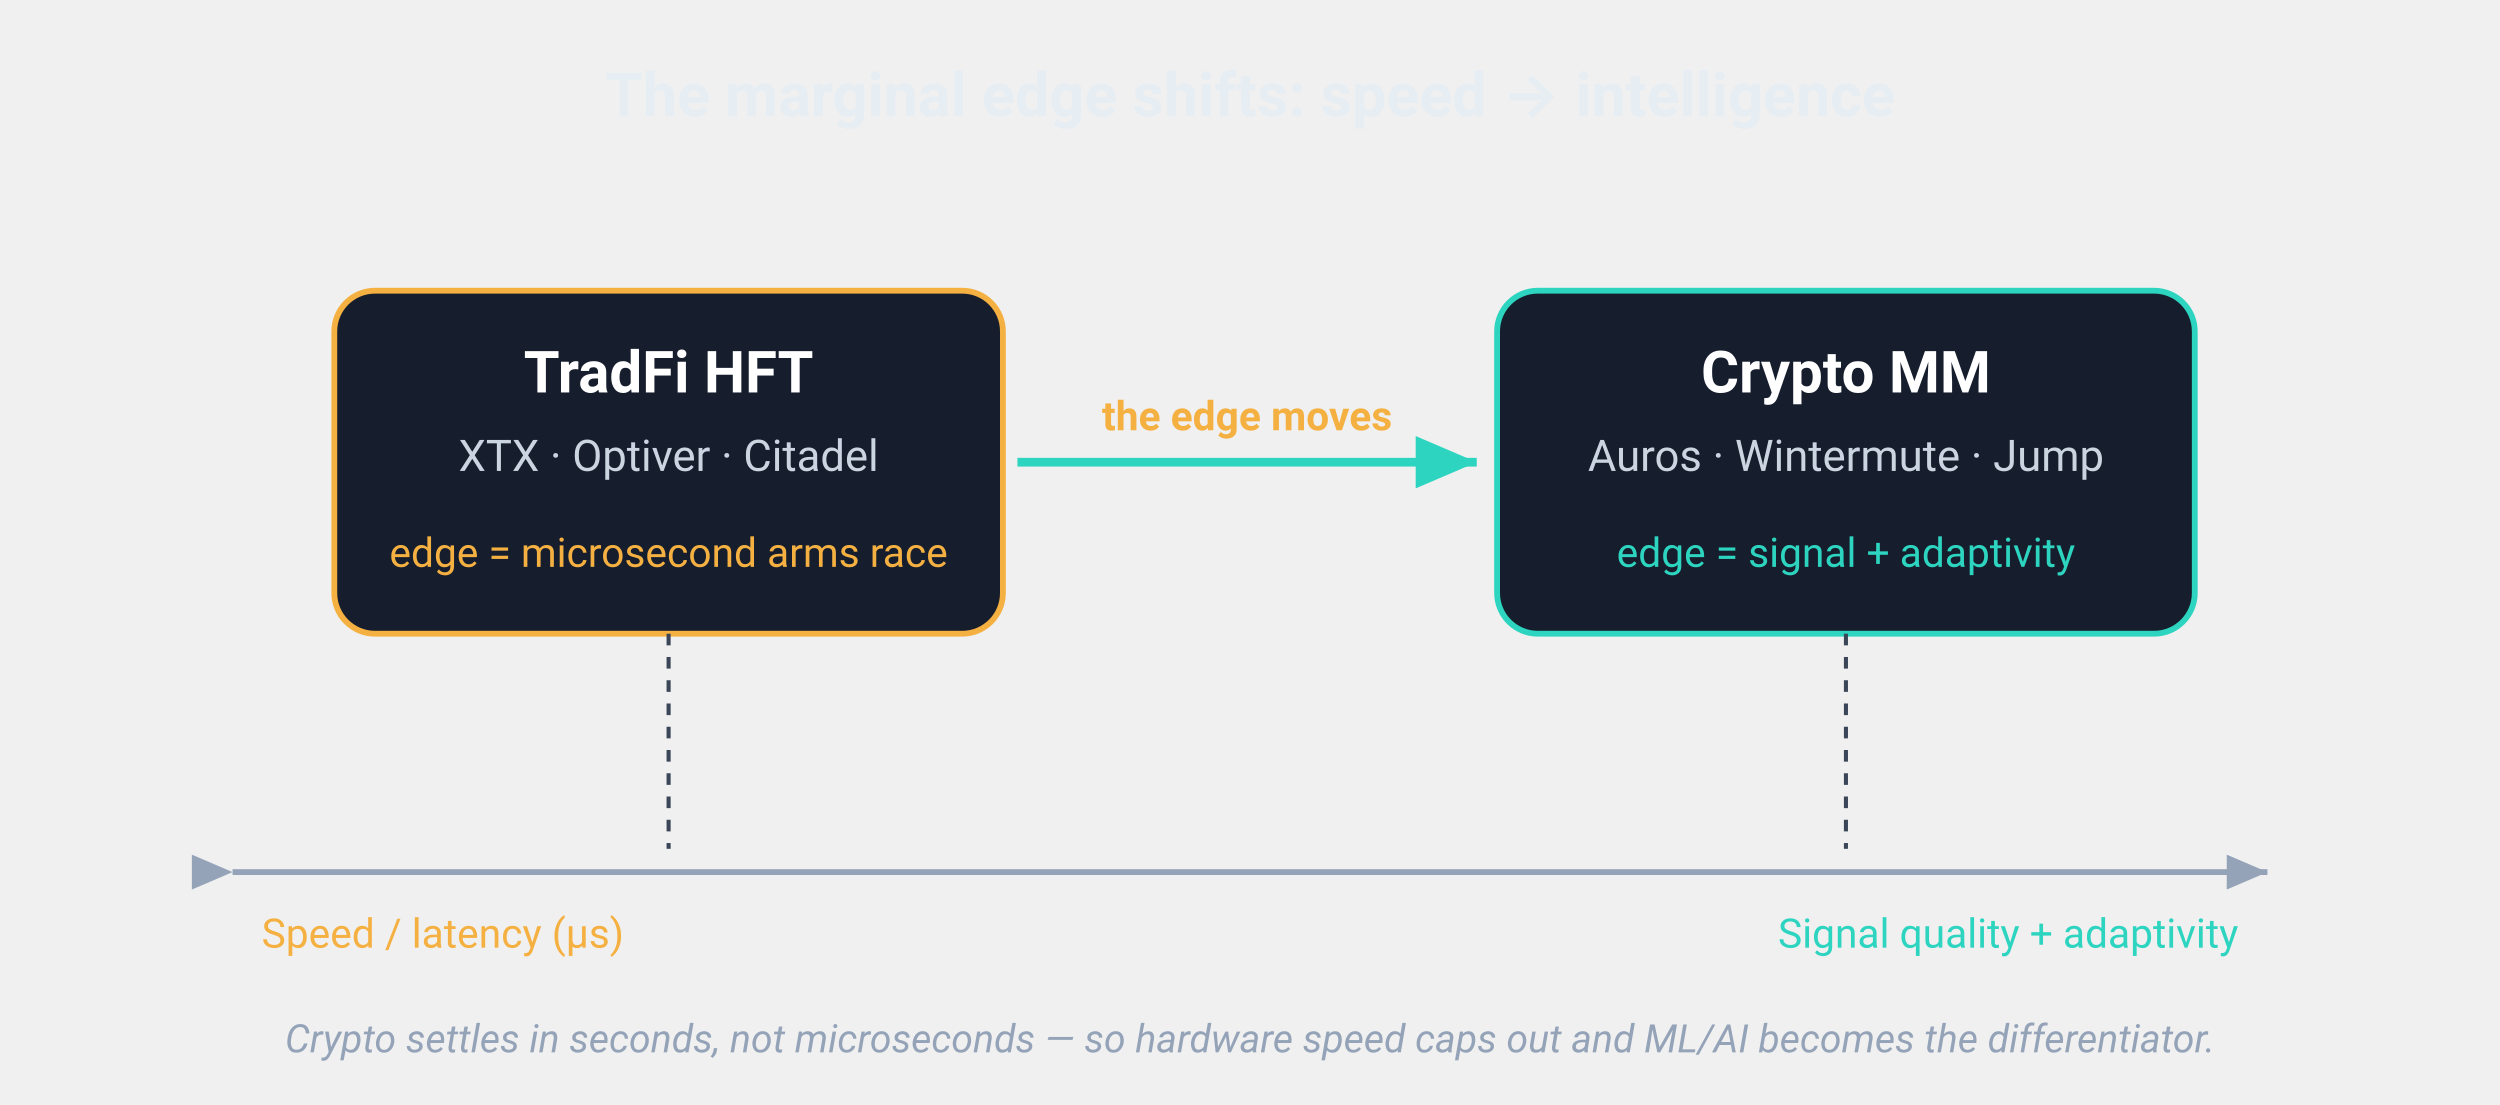
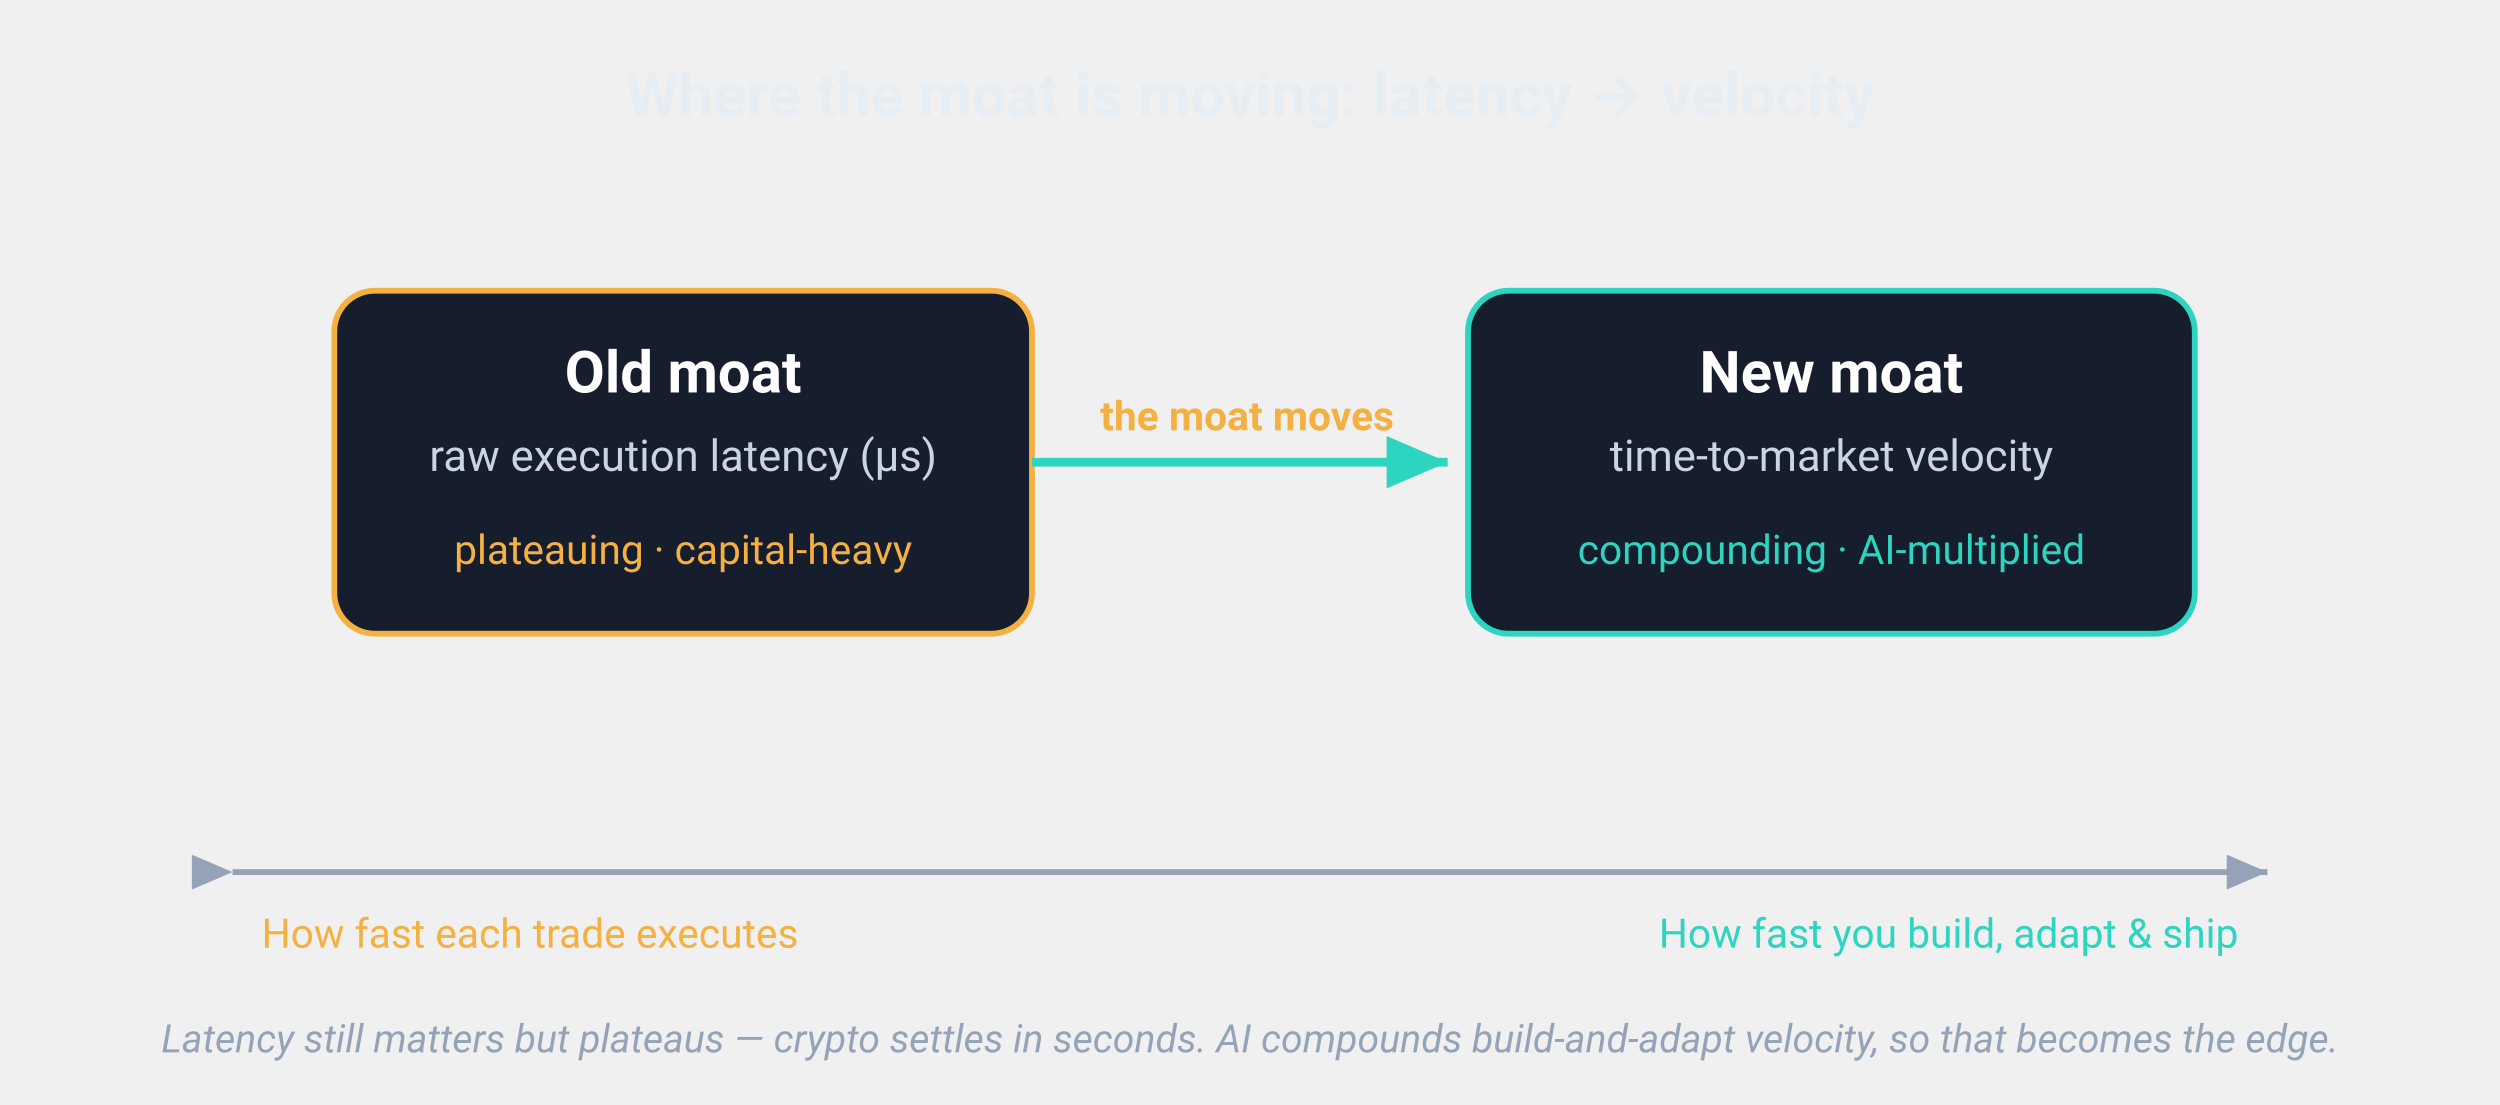
<svg xmlns="http://www.w3.org/2000/svg" viewBox="0 0 860 380" font-family="-apple-system, Segoe UI, Roboto, sans-serif">
  <defs>
    <marker id="arrow" markerWidth="10" markerHeight="10" refX="7" refY="3" orient="auto" markerUnits="strokeWidth">
      <path d="M0,0 L7,3 L0,6 Z" fill="#2dd4bf" />
    </marker>
    <marker id="axend" markerWidth="10" markerHeight="10" refX="7" refY="3" orient="auto" markerUnits="strokeWidth">
      <path d="M0,0 L7,3 L0,6 Z" fill="#94a3b8" />
    </marker>
  </defs>
-   <text x="430" y="40" text-anchor="middle" fill="#e6edf3" font-size="21" font-weight="700">The marginal edge shifts: speed → intelligence</text>
-   <rect x="115" y="100" width="230" height="118" rx="14" fill="#161d2c" stroke="#f5b042" stroke-width="2" />
-   <text x="230" y="135" text-anchor="middle" fill="#ffffff" font-size="20" font-weight="700">TradFi HFT</text>
-   <text x="230" y="162" text-anchor="middle" fill="#cbd5e1" font-size="15">XTX · Optiver · Citadel</text>
-   <text x="230" y="195" text-anchor="middle" fill="#f5b042" font-size="14">edge = microsecond arms race</text>
-   <rect x="515" y="100" width="240" height="118" rx="14" fill="#161d2c" stroke="#2dd4bf" stroke-width="2" />
-   <text x="635" y="135" text-anchor="middle" fill="#ffffff" font-size="20" font-weight="700">Crypto MM</text>
-   <text x="635" y="162" text-anchor="middle" fill="#cbd5e1" font-size="15">Auros · Wintermute · Jump</text>
-   <text x="635" y="195" text-anchor="middle" fill="#2dd4bf" font-size="14">edge = signal + adaptivity</text>
-   <line x1="350" y1="159" x2="508" y2="159" stroke="#2dd4bf" stroke-width="3" marker-end="url(#arrow)" />
-   <text x="429" y="148" text-anchor="middle" fill="#f5b042" font-size="14" font-weight="700">the edge moves</text>
-   <g stroke="#3a4658" stroke-width="1.4" stroke-dasharray="4 4">
-     <line x1="230" y1="218" x2="230" y2="292" />
-     <line x1="635" y1="218" x2="635" y2="292" />
-   </g>
+   <text x="430" y="40" text-anchor="middle" fill="#e6edf3" font-size="21" font-weight="700">Where the moat is moving: latency → velocity</text>
+   <rect x="115" y="100" width="240" height="118" rx="14" fill="#161d2c" stroke="#f5b042" stroke-width="2" />
+   <text x="235" y="135" text-anchor="middle" fill="#ffffff" font-size="20" font-weight="700">Old moat</text>
+   <text x="235" y="162" text-anchor="middle" fill="#cbd5e1" font-size="15">raw execution latency (µs)</text>
+   <text x="235" y="194" text-anchor="middle" fill="#f5b042" font-size="14">plateauing · capital-heavy</text>
+   <rect x="505" y="100" width="250" height="118" rx="14" fill="#161d2c" stroke="#2dd4bf" stroke-width="2" />
+   <text x="630" y="135" text-anchor="middle" fill="#ffffff" font-size="20" font-weight="700">New moat</text>
+   <text x="630" y="162" text-anchor="middle" fill="#cbd5e1" font-size="15">time-to-market velocity</text>
+   <text x="630" y="194" text-anchor="middle" fill="#2dd4bf" font-size="14">compounding · AI-multiplied</text>
+   <line x1="355" y1="159" x2="498" y2="159" stroke="#2dd4bf" stroke-width="3" marker-end="url(#arrow)" />
+   <text x="429" y="148" text-anchor="middle" fill="#f5b042" font-size="14" font-weight="700">the moat moves</text>
  <line x1="80" y1="300" x2="780" y2="300" stroke="#94a3b8" stroke-width="2" marker-start="url(#axend)" marker-end="url(#axend)" />
-   <text x="90" y="326" text-anchor="start" fill="#f5b042" font-size="14">Speed / latency (µs)</text>
-   <text x="770" y="326" text-anchor="end" fill="#2dd4bf" font-size="14">Signal quality + adaptivity</text>
-   <text x="430" y="362" text-anchor="middle" fill="#94a3b8" font-size="13.5" font-style="italic">Crypto settles in seconds, not microseconds — so hardware speed caps out and ML/AI becomes the differentiator.</text>
+   <text x="90" y="326" text-anchor="start" fill="#f5b042" font-size="14">How fast each trade executes</text>
+   <text x="770" y="326" text-anchor="end" fill="#2dd4bf" font-size="14">How fast you build, adapt &amp; ship</text>
+   <text x="430" y="362" text-anchor="middle" fill="#94a3b8" font-size="13.5" font-style="italic">Latency still matters but plateaus — crypto settles in seconds. AI compounds build-and-adapt velocity, so that becomes the edge.</text>
</svg>
